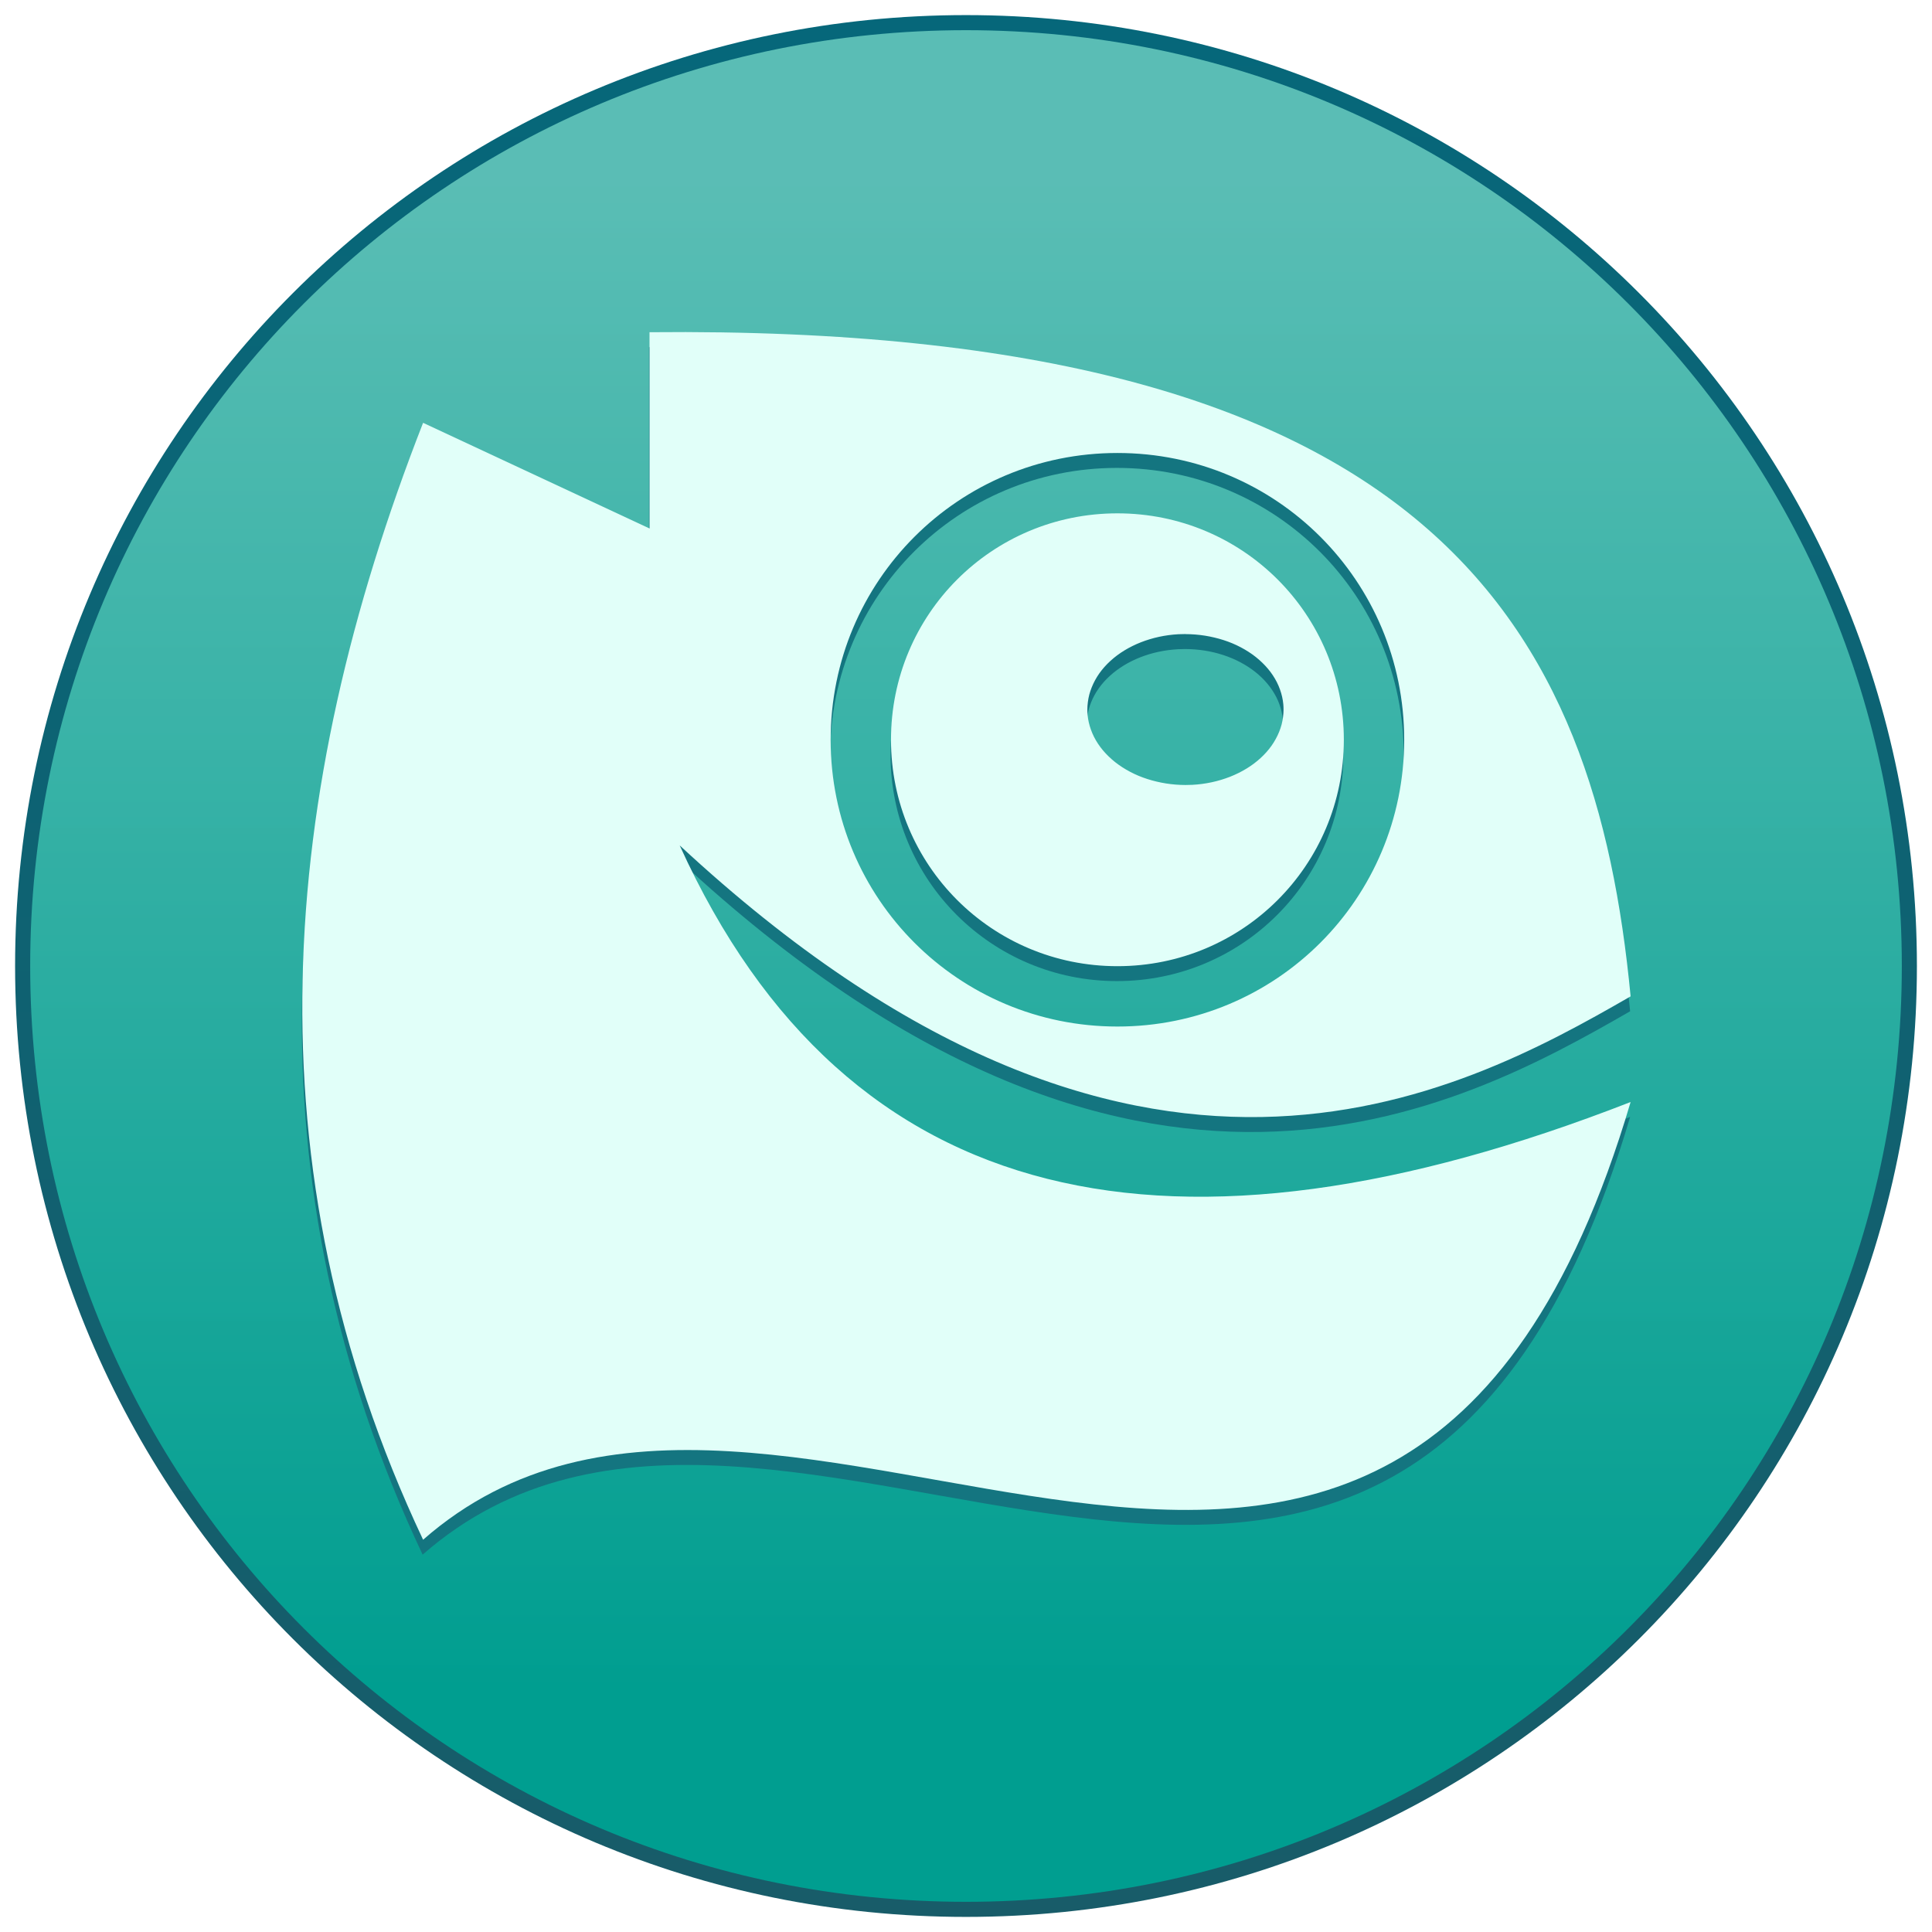
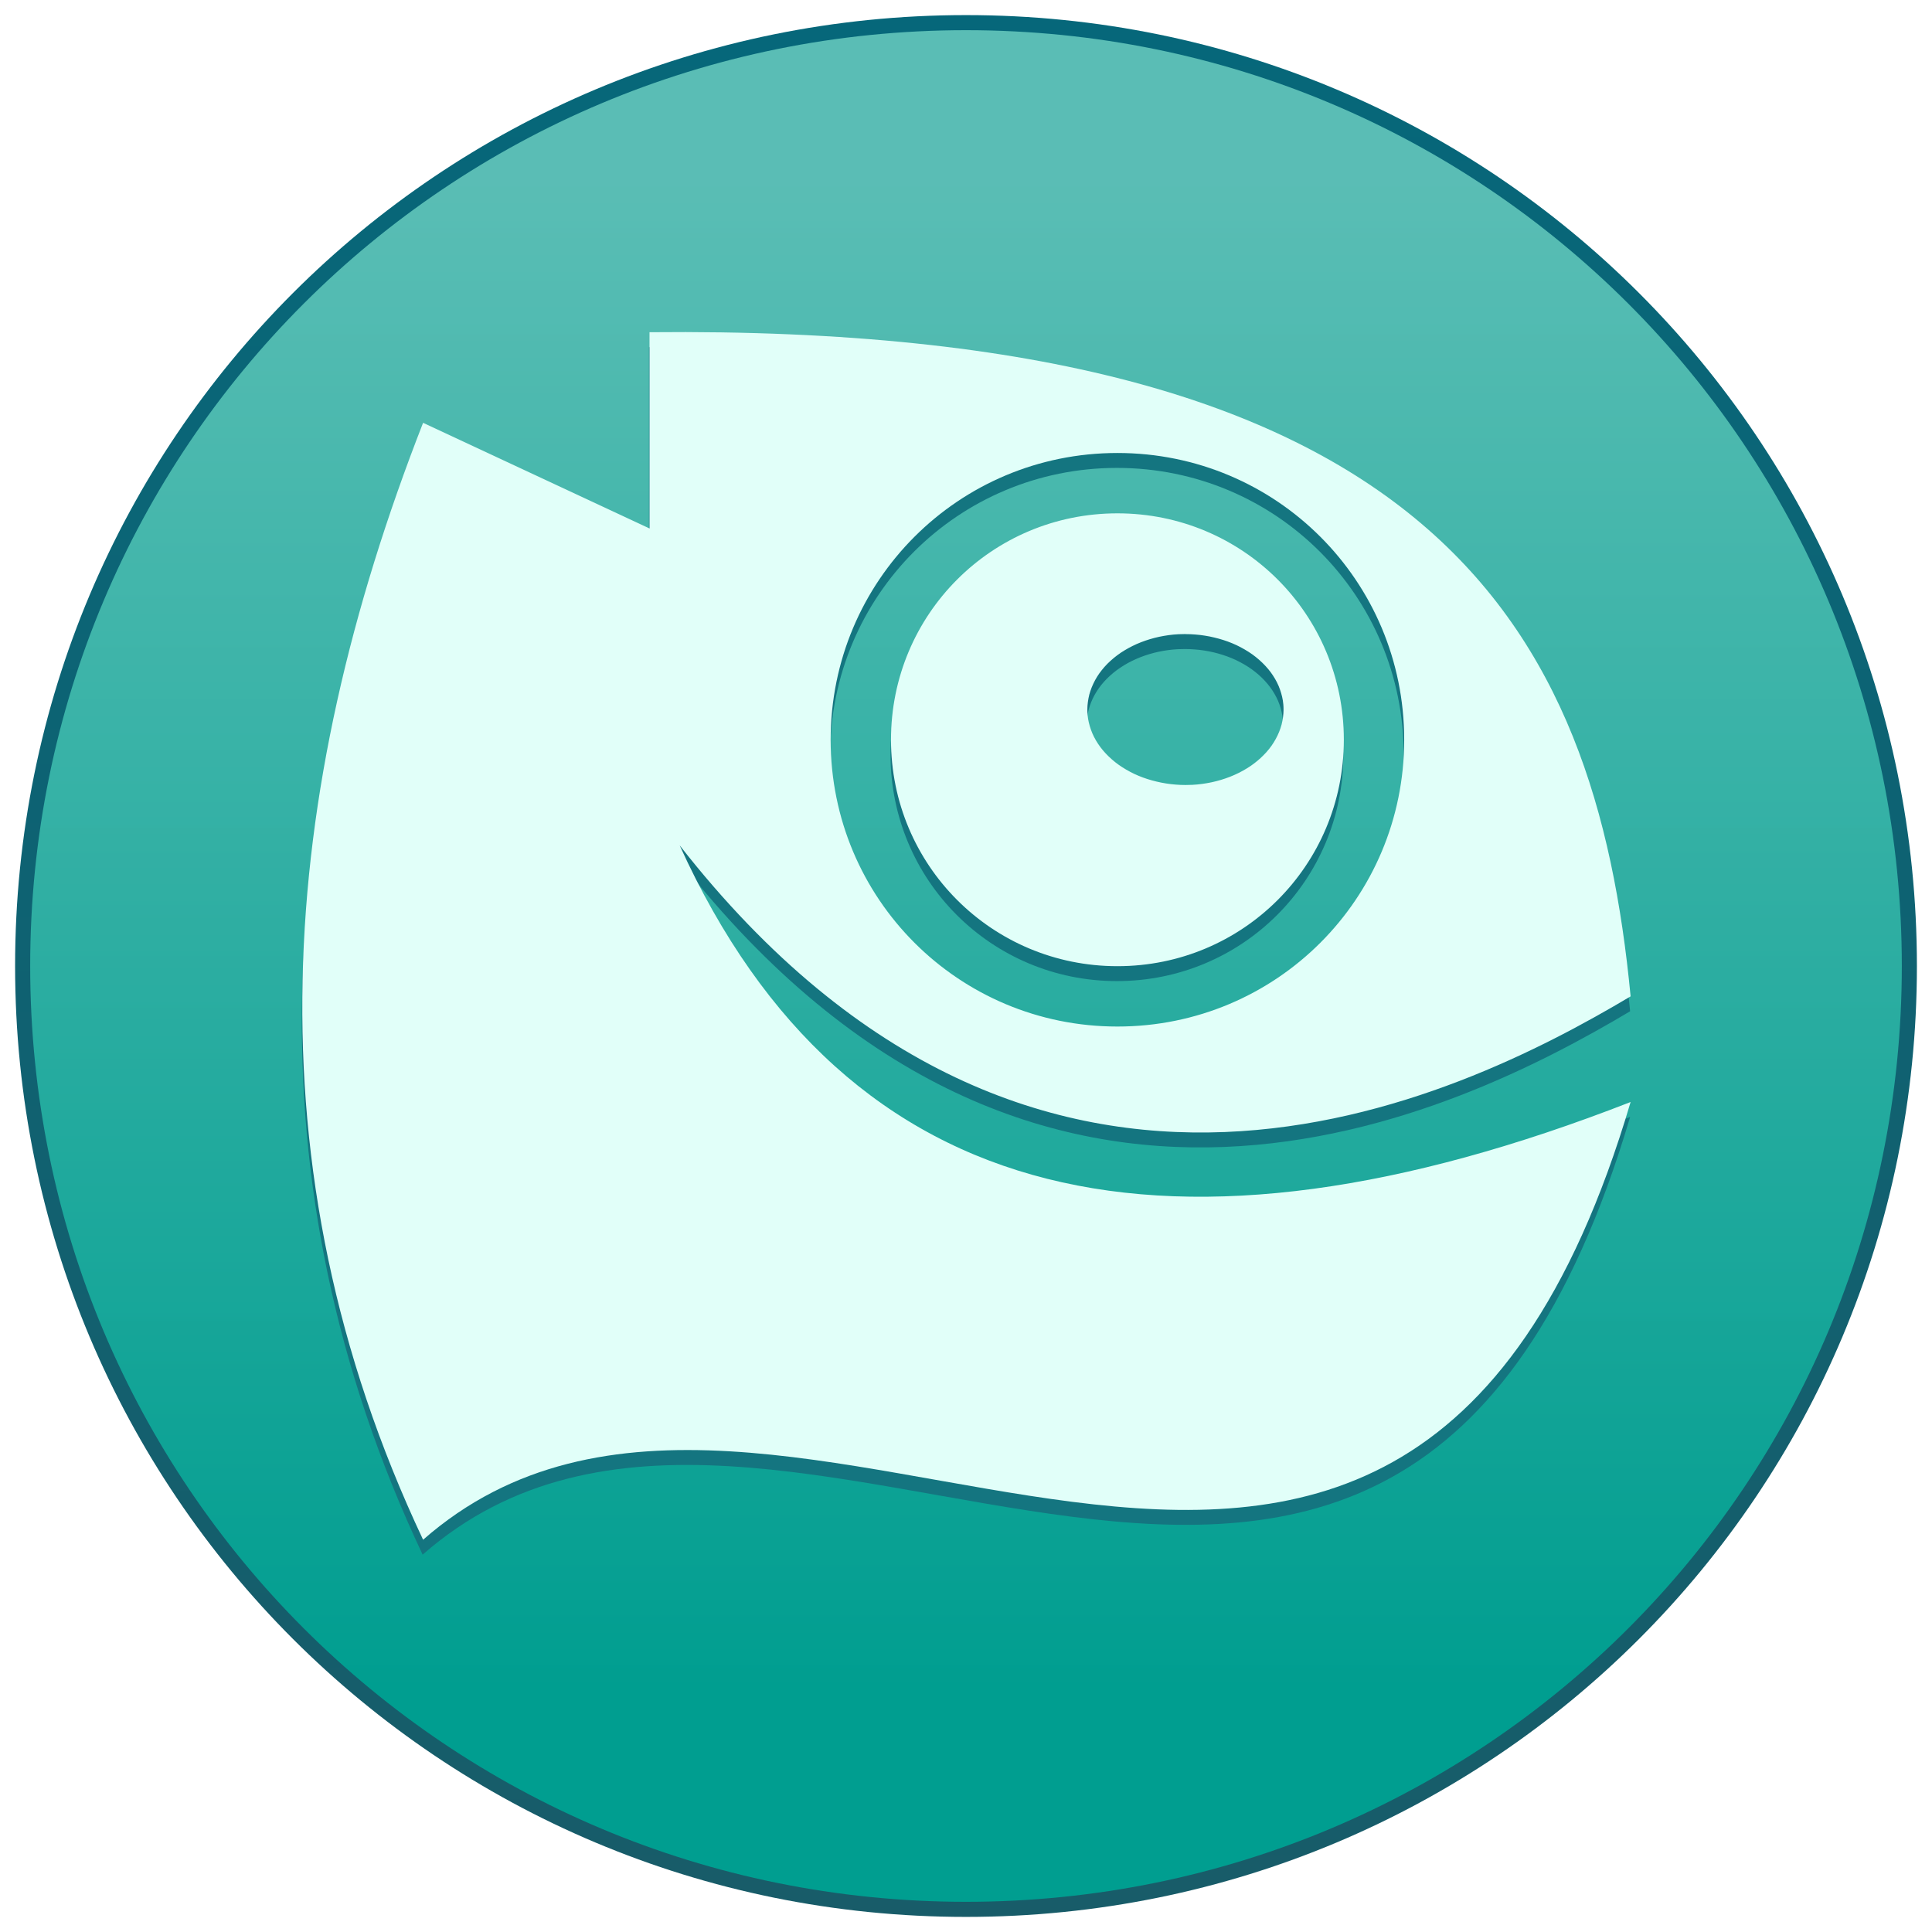
<svg xmlns="http://www.w3.org/2000/svg" xmlns:xlink="http://www.w3.org/1999/xlink" width="128" height="128" viewBox="0 0 128 128" version="1.1" id="svg8">
  <defs id="defs2">
    <linearGradient xlink:href="#linearGradient1042" id="linearGradient1316" x1="98" y1="316.65" x2="98" y2="191.65" gradientUnits="userSpaceOnUse" />
    <linearGradient id="linearGradient1042">
      <stop id="stop1038" offset="0" style="stop-color:#185c69;stop-opacity:1;" />
      <stop id="stop1040" offset="1" style="stop-color:#046679;stop-opacity:0.991" />
    </linearGradient>
    <linearGradient gradientUnits="userSpaceOnUse" y2="278.431" x2="32.741" y1="304.889" x1="32.741" id="linearGradient4581" xlink:href="#linearGradient1026" gradientTransform="matrix(3.779527,0,0,3.779527,-27.74368,-849.6869)" />
    <linearGradient id="linearGradient1026">
      <stop id="stop1022" offset="0" style="stop-color:#009e90;stop-opacity:1" />
      <stop id="stop1024" offset="1" style="stop-color:#5cc0b6;stop-opacity:0.976" />
    </linearGradient>
  </defs>
  <g id="layer1" transform="translate(0,-186.65)">
    <g id="g1525" transform="translate(-32,-4)">
      <g id="g865" transform="translate(-167,-141)">
        <g id="layer1-6" transform="translate(199,145)">
          <g id="g1525-3" transform="translate(-32,-4)">
            <path style="opacity:1;fill:url(#linearGradient1316);fill-opacity:1;stroke:none;stroke-width:0.187;stroke-miterlimit:4;stroke-dasharray:none;stroke-opacity:1" d="m 96,191.65 c 34.902,0 63,28.098 63,63 0,34.902 -28.098,63 -63,63 -34.902,0 -63,-28.098 -63,-63 0,-34.902 28.098,-63 63,-63 z" id="rect4500" />
            <path style="opacity:1;fill:url(#linearGradient4581);fill-opacity:1;stroke:none;stroke-width:0.184;stroke-miterlimit:4;stroke-dasharray:none;stroke-opacity:1" d="m 96,192.65 c 34.348,0 62,27.652 62,62 0,34.348 -27.652,62 -62,62 -34.348,0 -62,-27.652 -62,-62 0,-34.348 27.652,-62 62,-62 z" id="rect4500-3" />
          </g>
        </g>
+         <path style="fill:#147580;fill-opacity:1;stroke:none;stroke-width:1px;stroke-linecap:butt;stroke-linejoin:miter;stroke-opacity:1" d="M 242,354.65 V 367.65 l -15,-7 c -9.589,24.538 -11.7,49.176 0,74 23.638,-20.712 64.419,23.685 80,-29 -30.194,11.782 -51.898,7.451 -63,-17 23.829,30.455 51.496,16.847 63,10 C 304.664,374.304 294.007,354.125 242,354.65 Z m 31,8 c 10.526,0 19,8.474 19,19 0,10.526 -8.474,19 -19,19 -10.526,0 -19,-8.474 -19,-19 0,-10.526 8.474,-19 19,-19 z m 0,4 c -8.31,0 -15,6.69 -15,15 0,8.31 6.69,15 15,15 8.31,0 15,-6.69 15,-15 0,-8.31 -6.69,-15 -15,-15 z m 4.5,8 c 0.217,4.9e-4 0.433,0.008 0.648,0.026 0.216,0.015 0.43,0.041 0.643,0.074 0.212,0.034 0.422,0.074 0.629,0.123 0.207,0.05 0.411,0.107 0.611,0.172 0.2,0.065 0.395,0.137 0.586,0.217 0.19,0.08 0.374,0.167 0.553,0.262 0.179,0.094 0.352,0.195 0.518,0.303 0.165,0.107 0.324,0.22 0.475,0.34 0.151,0.12 0.295,0.246 0.43,0.377 0.134,0.13 0.26,0.266 0.377,0.406 0.117,0.14 0.226,0.285 0.324,0.434 0.098,0.148 0.187,0.3 0.266,0.455 0.079,0.155 0.147,0.314 0.205,0.475 0.058,0.161 0.106,0.324 0.143,0.488 0.037,0.164 0.063,0.33 0.078,0.496 0.011,0.118 0.016,0.235 0.015,0.353 -2.3e-4,0.167 -0.011,0.334 -0.033,0.5 -0.021,0.166 -0.053,0.331 -0.096,0.494 -0.043,0.163 -0.098,0.325 -0.162,0.484 -0.064,0.159 -0.138,0.316 -0.223,0.469 -0.084,0.153 -0.178,0.303 -0.281,0.449 -0.104,0.147 -0.217,0.29 -0.34,0.428 -0.123,0.137 -0.255,0.269 -0.395,0.396 -0.139,0.127 -0.286,0.249 -0.441,0.365 -0.155,0.116 -0.318,0.226 -0.488,0.33 -0.17,0.104 -0.347,0.201 -0.529,0.291 -0.182,0.09 -0.37,0.174 -0.562,0.25 -0.193,0.075 -0.392,0.143 -0.594,0.203 -0.202,0.061 -0.408,0.113 -0.617,0.158 -0.208,0.045 -0.42,0.081 -0.633,0.109 -0.214,0.03 -0.43,0.049 -0.646,0.06 -0.153,0.008 -0.306,0.011 -0.459,0.011 -0.217,-4.9e-4 -0.433,-0.008 -0.648,-0.026 -0.216,-0.015 -0.43,-0.041 -0.643,-0.074 -0.212,-0.034 -0.422,-0.074 -0.629,-0.123 -0.207,-0.05 -0.411,-0.107 -0.611,-0.172 -0.2,-0.065 -0.395,-0.137 -0.586,-0.217 -0.19,-0.08 -0.374,-0.167 -0.553,-0.262 -0.179,-0.094 -0.352,-0.195 -0.518,-0.303 -0.165,-0.107 -0.324,-0.221 -0.475,-0.34 -0.151,-0.12 -0.295,-0.246 -0.43,-0.377 -0.134,-0.13 -0.26,-0.266 -0.377,-0.406 -0.117,-0.14 -0.226,-0.285 -0.324,-0.434 -0.098,-0.148 -0.187,-0.3 -0.266,-0.455 -0.079,-0.155 -0.147,-0.314 -0.205,-0.475 -0.058,-0.161 -0.106,-0.324 -0.143,-0.488 -0.037,-0.164 -0.063,-0.33 -0.078,-0.496 -0.011,-0.118 -0.016,-0.235 -0.015,-0.353 2.3e-4,-0.167 0.011,-0.334 0.033,-0.5 0.021,-0.166 0.053,-0.331 0.096,-0.494 0.044,-0.163 0.098,-0.324 0.162,-0.482 0.064,-0.159 0.138,-0.317 0.223,-0.471 0.084,-0.153 0.178,-0.303 0.281,-0.449 0.104,-0.146 0.217,-0.288 0.34,-0.426 0.123,-0.138 0.254,-0.271 0.395,-0.398 0.139,-0.127 0.286,-0.249 0.441,-0.365 0.155,-0.116 0.318,-0.226 0.488,-0.33 0.17,-0.104 0.347,-0.201 0.529,-0.291 0.182,-0.09 0.37,-0.172 0.562,-0.248 0.193,-0.076 0.392,-0.144 0.594,-0.205 0.202,-0.061 0.408,-0.113 0.617,-0.158 0.208,-0.045 0.42,-0.081 0.633,-0.109 0.214,-0.03 0.43,-0.049 0.646,-0.06 0.153,-0.008 0.306,-0.011 0.459,-0.011 z" id="path1284-0-3" />
        <g transform="matrix(3.779528,0,0,3.779528,80,-700.8697)" id="g1335">
-           <path style="fill:#147580;fill-opacity:1;stroke:none;stroke-width:1px;stroke-linecap:butt;stroke-linejoin:miter;stroke-opacity:1" d="m 162,-19 v 13 l -15,-7 c -9.589,24.538 -11.7,49.176 0,74 23.638,-20.712 64.419,23.685 80,-29 -30.194,11.782 -51.898,7.451 -63,-17 30.236,28.068 51.575,16.583 63,10 -2.336,-24.346 -12.993,-44.525 -65,-44 z m 31,8 c 10.526,0 19,8.474 19,19 0,10.526 -8.474,19 -19,19 -10.526,0 -19,-8.474 -19,-19 0,-10.526 8.474,-19 19,-19 z m 0,4 c -8.31,0 -15,6.69 -15,15 0,8.31 6.69,15 15,15 8.31,0 15,-6.69 15,-15 0,-8.31 -6.69,-15 -15,-15 z m 4.5,8 a 6.5,5 0 0 1 0.648,0.025 6.5,5 0 0 1 0.643,0.074 6.5,5 0 0 1 0.629,0.123 6.5,5 0 0 1 0.611,0.172 6.5,5 0 0 1 0.586,0.217 6.5,5 0 0 1 0.553,0.262 6.5,5 0 0 1 0.518,0.303 6.5,5 0 0 1 0.475,0.34 6.5,5 0 0 1 0.43,0.377 6.5,5 0 0 1 0.377,0.406 6.5,5 0 0 1 0.324,0.434 6.5,5 0 0 1 0.266,0.455 6.5,5 0 0 1 0.205,0.475 6.5,5 0 0 1 0.143,0.488 6.5,5 0 0 1 0.078,0.496 A 6.5,5 0 0 1 204,6 a 6.5,5 0 0 1 -0.033,0.5 6.5,5 0 0 1 -0.096,0.494 6.5,5 0 0 1 -0.162,0.484 6.5,5 0 0 1 -0.223,0.469 6.5,5 0 0 1 -0.281,0.449 6.5,5 0 0 1 -0.34,0.428 6.5,5 0 0 1 -0.395,0.396 6.5,5 0 0 1 -0.441,0.365 6.5,5 0 0 1 -0.488,0.33 6.5,5 0 0 1 -0.529,0.291 6.5,5 0 0 1 -0.562,0.25 6.5,5 0 0 1 -0.594,0.203 6.5,5 0 0 1 -0.617,0.158 6.5,5 0 0 1 -0.633,0.109 6.5,5 0 0 1 -0.646,0.061 A 6.5,5 0 0 1 197.5,11 a 6.5,5 0 0 1 -0.648,-0.025 6.5,5 0 0 1 -0.643,-0.074 6.5,5 0 0 1 -0.629,-0.123 6.5,5 0 0 1 -0.611,-0.172 6.5,5 0 0 1 -0.586,-0.217 6.5,5 0 0 1 -0.553,-0.262 A 6.5,5 0 0 1 193.312,9.824 6.5,5 0 0 1 192.838,9.484 6.5,5 0 0 1 192.408,9.107 6.5,5 0 0 1 192.031,8.701 6.5,5 0 0 1 191.707,8.268 6.5,5 0 0 1 191.441,7.812 6.5,5 0 0 1 191.236,7.338 6.5,5 0 0 1 191.094,6.85 6.5,5 0 0 1 191.016,6.354 6.5,5 0 0 1 191,6 a 6.5,5 0 0 1 0.033,-0.5 6.5,5 0 0 1 0.096,-0.494 6.5,5 0 0 1 0.162,-0.482 6.5,5 0 0 1 0.223,-0.471 6.5,5 0 0 1 0.281,-0.449 6.5,5 0 0 1 0.34,-0.426 6.5,5 0 0 1 0.395,-0.398 6.5,5 0 0 1 0.441,-0.365 6.5,5 0 0 1 0.488,-0.33 6.5,5 0 0 1 0.529,-0.291 6.5,5 0 0 1 0.562,-0.248 6.5,5 0 0 1 0.594,-0.205 6.5,5 0 0 1 0.617,-0.158 6.5,5 0 0 1 0.633,-0.109 6.5,5 0 0 1 0.646,-0.061 A 6.5,5 0 0 1 197.5,1 Z" transform="matrix(0.2645833,0,0,0.2645833,0,284.3)" id="path1284" />
-           <path style="fill:#e1fff9;fill-opacity:1;stroke:none;stroke-width:0.265px;stroke-linecap:butt;stroke-linejoin:miter;stroke-opacity:1" d="m 42.871,279.011 v 3.44 l -3.969,-1.852 c -2.537,6.492 -3.096,13.011 0,19.579 6.254,-5.48 17.044,6.267 21.167,-7.673 -7.989,3.117 -13.731,1.971 -16.669,-4.498 8,7.426 13.646,4.388 16.669,2.646 -0.618,-6.442 -3.438,-11.781 -17.198,-11.642 z m 8.202,2.117 c 2.785,0 5.027,2.242 5.027,5.027 0,2.785 -2.242,5.027 -5.027,5.027 -2.785,0 -5.027,-2.242 -5.027,-5.027 0,-2.785 2.242,-5.027 5.027,-5.027 z m 0,1.058 c -2.199,0 -3.969,1.77 -3.969,3.969 0,2.199 1.77,3.969 3.969,3.969 2.199,0 3.969,-1.77 3.969,-3.969 0,-2.199 -1.77,-3.969 -3.969,-3.969 z m 1.191,2.117 a 1.72,1.323 0 0 1 0.172,0.007 1.72,1.323 0 0 1 0.17,0.02 1.72,1.323 0 0 1 0.166,0.033 1.72,1.323 0 0 1 0.162,0.045 1.72,1.323 0 0 1 0.155,0.057 1.72,1.323 0 0 1 0.146,0.069 1.72,1.323 0 0 1 0.137,0.08 1.72,1.323 0 0 1 0.126,0.09 1.72,1.323 0 0 1 0.114,0.1 1.72,1.323 0 0 1 0.1,0.107 1.72,1.323 0 0 1 0.086,0.115 1.72,1.323 0 0 1 0.07,0.12 1.72,1.323 0 0 1 0.054,0.126 1.72,1.323 0 0 1 0.038,0.129 1.72,1.323 0 0 1 0.021,0.131 1.72,1.323 0 0 1 0.004,0.093 1.72,1.323 0 0 1 -0.009,0.132 1.72,1.323 0 0 1 -0.025,0.131 1.72,1.323 0 0 1 -0.043,0.128 1.72,1.323 0 0 1 -0.059,0.124 1.72,1.323 0 0 1 -0.074,0.119 1.72,1.323 0 0 1 -0.09,0.113 1.72,1.323 0 0 1 -0.104,0.105 1.72,1.323 0 0 1 -0.117,0.097 1.72,1.323 0 0 1 -0.129,0.087 1.72,1.323 0 0 1 -0.14,0.077 1.72,1.323 0 0 1 -0.149,0.066 1.72,1.323 0 0 1 -0.157,0.054 1.72,1.323 0 0 1 -0.163,0.042 1.72,1.323 0 0 1 -0.167,0.029 1.72,1.323 0 0 1 -0.171,0.016 1.72,1.323 0 0 1 -0.121,0.003 1.72,1.323 0 0 1 -0.172,-0.007 1.72,1.323 0 0 1 -0.17,-0.02 1.72,1.323 0 0 1 -0.166,-0.033 1.72,1.323 0 0 1 -0.162,-0.045 1.72,1.323 0 0 1 -0.155,-0.057 1.72,1.323 0 0 1 -0.146,-0.069 1.72,1.323 0 0 1 -0.137,-0.08 1.72,1.323 0 0 1 -0.126,-0.09 1.72,1.323 0 0 1 -0.114,-0.1 1.72,1.323 0 0 1 -0.1,-0.107 1.72,1.323 0 0 1 -0.086,-0.115 1.72,1.323 0 0 1 -0.07,-0.12 1.72,1.323 0 0 1 -0.054,-0.126 1.72,1.323 0 0 1 -0.038,-0.129 1.72,1.323 0 0 1 -0.021,-0.131 1.72,1.323 0 0 1 -0.004,-0.093 1.72,1.323 0 0 1 0.009,-0.132 1.72,1.323 0 0 1 0.025,-0.131 1.72,1.323 0 0 1 0.043,-0.128 1.72,1.323 0 0 1 0.059,-0.125 1.72,1.323 0 0 1 0.074,-0.119 1.72,1.323 0 0 1 0.09,-0.113 1.72,1.323 0 0 1 0.104,-0.105 1.72,1.323 0 0 1 0.117,-0.097 1.72,1.323 0 0 1 0.129,-0.087 1.72,1.323 0 0 1 0.14,-0.077 1.72,1.323 0 0 1 0.149,-0.066 1.72,1.323 0 0 1 0.157,-0.054 1.72,1.323 0 0 1 0.163,-0.042 1.72,1.323 0 0 1 0.167,-0.029 1.72,1.323 0 0 1 0.171,-0.016 1.72,1.323 0 0 1 0.121,-0.003 z" id="path1284-0" />
+           <path style="fill:#e1fff9;fill-opacity:1;stroke:none;stroke-width:0.265px;stroke-linecap:butt;stroke-linejoin:miter;stroke-opacity:1" d="m 42.871,279.011 v 3.44 l -3.969,-1.852 c -2.537,6.492 -3.096,13.011 0,19.579 6.254,-5.48 17.044,6.267 21.167,-7.673 -7.989,3.117 -13.731,1.971 -16.669,-4.498 6.305,8.058 13.625,4.458 16.669,2.646 -0.618,-6.442 -3.438,-11.781 -17.198,-11.642 z m 8.202,2.117 c 2.785,0 5.027,2.242 5.027,5.027 0,2.785 -2.242,5.027 -5.027,5.027 -2.785,0 -5.027,-2.242 -5.027,-5.027 0,-2.785 2.242,-5.027 5.027,-5.027 z m 0,1.058 c -2.199,0 -3.969,1.77 -3.969,3.969 0,2.199 1.77,3.969 3.969,3.969 2.199,0 3.969,-1.77 3.969,-3.969 0,-2.199 -1.77,-3.969 -3.969,-3.969 z m 1.191,2.117 c 0.057,1.3e-4 0.115,0.002 0.172,0.007 0.057,0.004 0.114,0.011 0.17,0.02 0.056,0.009 0.112,0.019 0.166,0.033 0.055,0.013 0.109,0.028 0.162,0.045 0.053,0.017 0.105,0.036 0.155,0.057 0.05,0.021 0.099,0.044 0.146,0.069 0.047,0.025 0.093,0.052 0.137,0.08 0.044,0.028 0.086,0.058 0.126,0.09 0.04,0.032 0.078,0.065 0.114,0.1 0.036,0.035 0.069,0.07 0.1,0.107 0.031,0.037 0.06,0.075 0.086,0.115 0.026,0.039 0.049,0.079 0.07,0.12 0.021,0.041 0.039,0.083 0.054,0.126 0.015,0.043 0.028,0.086 0.038,0.129 0.01,0.043 0.017,0.087 0.021,0.131 0.003,0.031 0.004,0.062 0.004,0.093 -6e-5,0.044 -0.003,0.088 -0.009,0.132 -0.006,0.044 -0.014,0.087 -0.025,0.131 -0.012,0.043 -0.026,0.086 -0.043,0.128 -0.017,0.042 -0.037,0.084 -0.059,0.124 -0.022,0.041 -0.047,0.08 -0.074,0.119 -0.028,0.039 -0.058,0.077 -0.09,0.113 -0.033,0.036 -0.067,0.071 -0.104,0.105 -0.037,0.034 -0.076,0.066 -0.117,0.097 -0.041,0.031 -0.084,0.06 -0.129,0.087 -0.045,0.028 -0.092,0.053 -0.14,0.077 -0.048,0.024 -0.098,0.046 -0.149,0.066 -0.051,0.02 -0.104,0.038 -0.157,0.054 -0.053,0.016 -0.108,0.03 -0.163,0.042 -0.055,0.012 -0.111,0.021 -0.167,0.029 -0.057,0.008 -0.114,0.013 -0.171,0.016 -0.04,0.002 -0.081,0.003 -0.121,0.003 -0.057,-1.3e-4 -0.115,-0.002 -0.172,-0.007 -0.057,-0.004 -0.114,-0.011 -0.17,-0.02 -0.056,-0.009 -0.112,-0.02 -0.166,-0.033 -0.055,-0.013 -0.109,-0.028 -0.162,-0.045 -0.053,-0.017 -0.105,-0.036 -0.155,-0.057 -0.05,-0.021 -0.099,-0.044 -0.146,-0.069 -0.047,-0.025 -0.093,-0.052 -0.137,-0.08 -0.044,-0.028 -0.086,-0.058 -0.126,-0.09 -0.04,-0.032 -0.078,-0.065 -0.114,-0.1 -0.036,-0.035 -0.069,-0.07 -0.1,-0.107 -0.031,-0.037 -0.06,-0.075 -0.086,-0.115 -0.026,-0.039 -0.049,-0.079 -0.07,-0.12 -0.021,-0.041 -0.039,-0.083 -0.054,-0.126 -0.015,-0.043 -0.028,-0.086 -0.038,-0.129 -0.01,-0.043 -0.017,-0.087 -0.021,-0.131 -0.003,-0.031 -0.004,-0.062 -0.004,-0.093 6e-5,-0.044 0.003,-0.088 0.009,-0.132 0.006,-0.044 0.014,-0.087 0.025,-0.131 0.012,-0.043 0.026,-0.086 0.043,-0.128 0.017,-0.042 0.037,-0.084 0.059,-0.125 0.022,-0.041 0.047,-0.08 0.074,-0.119 0.028,-0.039 0.058,-0.076 0.09,-0.113 0.032,-0.036 0.067,-0.072 0.104,-0.105 0.037,-0.034 0.076,-0.066 0.117,-0.097 0.041,-0.031 0.084,-0.06 0.129,-0.087 0.045,-0.027 0.092,-0.053 0.14,-0.077 0.048,-0.024 0.098,-0.046 0.149,-0.066 0.051,-0.02 0.104,-0.038 0.157,-0.054 0.053,-0.016 0.108,-0.03 0.163,-0.042 0.055,-0.012 0.111,-0.021 0.167,-0.029 0.057,-0.008 0.114,-0.013 0.171,-0.016 0.04,-0.002 0.081,-0.003 0.121,-0.003 z" id="path1284-0" />
        </g>
      </g>
    </g>
  </g>
</svg>
